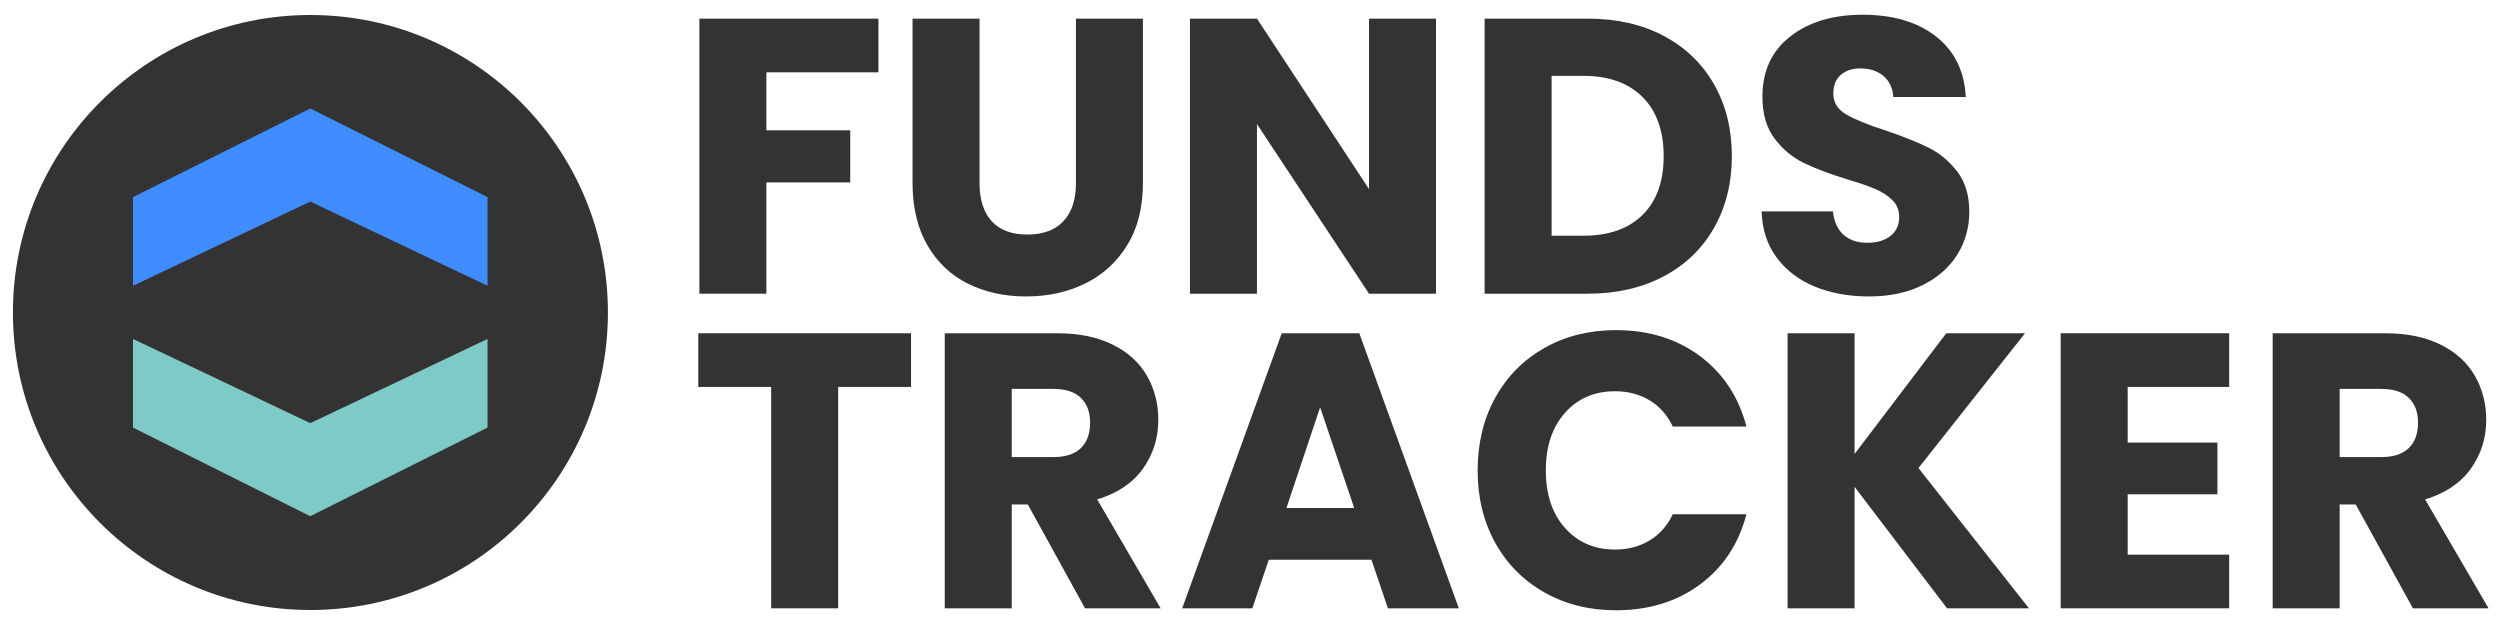
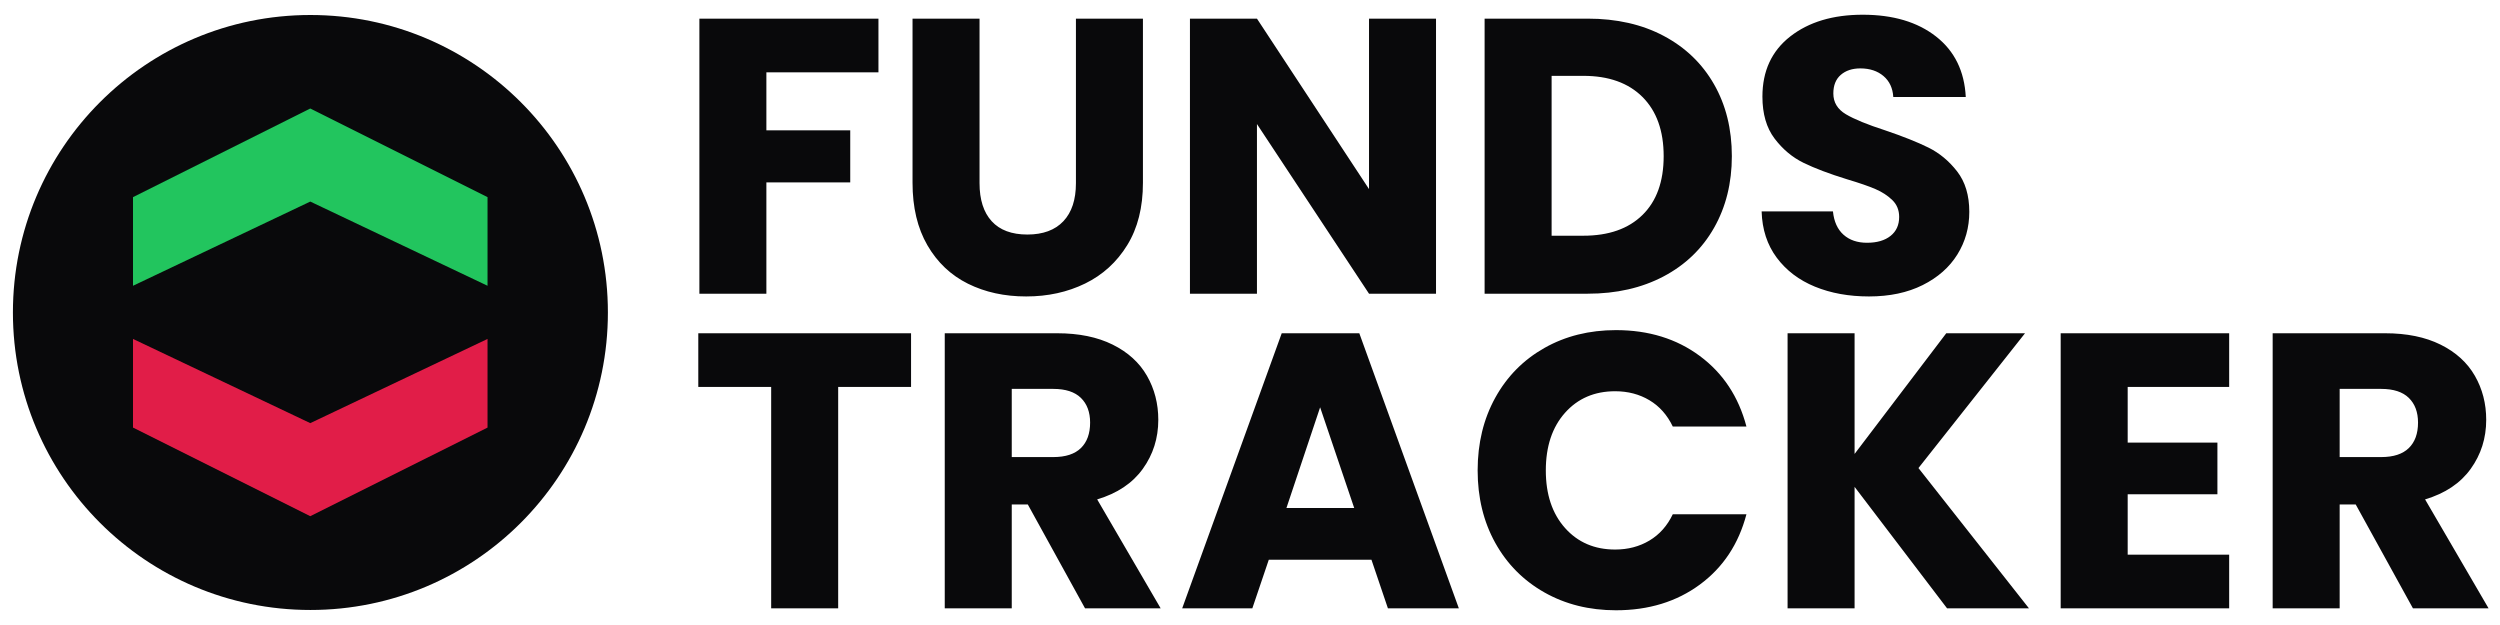
- <svg xmlns="http://www.w3.org/2000/svg" width="100%" height="100%" viewBox="0 0 1200 300" version="1.1" xml:space="preserve" style="fill-rule:evenodd;clip-rule:evenodd;stroke-linecap:round;stroke-miterlimit:1.5;">
-   <g transform="matrix(0.24,0,0,0.24,149,150)">
-     <g transform="matrix(1,0,0,1,-600,-600)">
-       <g transform="matrix(0.987538,0,0,0.987538,-32.0242,-32.0242)">
-         <circle cx="640" cy="640" r="602.509" style="fill:rgb(51,51,51);" />
-       </g>
-       <g transform="matrix(0.793491,0,0,0.793491,600,600)">
-         <g transform="matrix(1,0,0,1,-488.5,-555.5)">
-           <g transform="matrix(1,0,0,1,-147.056,-67.3771)">
-             <g transform="matrix(1.11698,0,0,1.11698,-35.0255,-159.384)">
-               <path d="M200,640L200,440L600,240L1000,440L1000,640L600,450L200,640Z" style="fill:none;stroke:black;stroke-opacity:0;stroke-width:41.03px;" />
-               <path d="M200,640L200,440L600,240L1000,440L1000,640L600,450L200,640Z" style="fill:rgb(63,140,255);" />
-             </g>
-             <g transform="matrix(1.11698,0,0,-1.11698,-35.0255,1404.38)">
-               <path d="M200,640L200,440L600,240L1000,440L1000,640L600,450L200,640Z" style="fill:none;stroke:black;stroke-opacity:0;stroke-width:41.03px;" />
-               <path d="M200,640L200,440L600,240L1000,440L1000,640L600,450L200,640Z" style="fill:rgb(125,202,199);" />
-             </g>
-           </g>
-         </g>
-       </g>
-     </g>
-   </g>
-   <g transform="matrix(3.59191,0,0,3.59191,-985.09,-931.155)">
-     <g transform="matrix(1,0,0,1,-0.768363,-0.153673)">
-       <path d="M392.411,261.881L392.411,269.055L377.435,269.055L377.435,276.804L388.641,276.804L388.641,283.768L377.435,283.768L377.435,298.639L368.482,298.639L368.482,261.881L392.411,261.881Z" style="fill:rgb(51,51,51);fill-rule:nonzero;" />
-     </g>
-     <g transform="matrix(1,0,0,1,-0.768363,-0.153673)">
-       <path d="M405.92,261.881L405.92,283.873C405.92,286.072 406.461,287.765 407.543,288.952C408.625,290.139 410.214,290.732 412.308,290.732C414.403,290.732 416.008,290.139 417.126,288.952C418.243,287.765 418.801,286.072 418.801,283.873L418.801,261.881L427.755,261.881L427.755,283.821C427.755,287.102 427.057,289.877 425.66,292.146C424.264,294.415 422.388,296.126 420.032,297.278C417.675,298.43 415.048,299.006 412.151,299.006C409.254,299.006 406.662,298.438 404.375,297.304C402.089,296.169 400.283,294.459 398.956,292.172C397.63,289.886 396.966,287.102 396.966,283.821L396.966,261.881L405.92,261.881Z" style="fill:rgb(51,51,51);fill-rule:nonzero;" />
-     </g>
-     <g transform="matrix(1,0,0,1,-0.768363,-0.153673)">
-       <path d="M466.921,298.639L457.968,298.639L442.992,275.967L442.992,298.639L434.038,298.639L434.038,261.881L442.992,261.881L457.968,284.659L457.968,261.881L466.921,261.881L466.921,298.639Z" style="fill:rgb(51,51,51);fill-rule:nonzero;" />
-     </g>
-     <g transform="matrix(1,0,0,1,-0.768363,-0.153673)">
-       <path d="M487.185,261.881C491.06,261.881 494.446,262.649 497.343,264.185C500.241,265.721 502.484,267.877 504.072,270.652C505.66,273.427 506.454,276.63 506.454,280.26C506.454,283.856 505.66,287.05 504.072,289.842C502.484,292.635 500.232,294.799 497.317,296.335C494.402,297.871 491.025,298.639 487.185,298.639L473.414,298.639L473.414,261.881L487.185,261.881ZM486.609,290.89C489.995,290.89 492.631,289.965 494.516,288.114C496.401,286.264 497.343,283.646 497.343,280.26C497.343,276.874 496.401,274.239 494.516,272.354C492.631,270.469 489.995,269.526 486.609,269.526L482.368,269.526L482.368,290.89L486.609,290.89Z" style="fill:rgb(51,51,51);fill-rule:nonzero;" />
-     </g>
-     <g transform="matrix(1,0,0,1,-0.768363,-0.153673)">
-       <path d="M524.781,299.006C522.093,299.006 519.684,298.569 517.555,297.697C515.426,296.824 513.724,295.532 512.45,293.822C511.176,292.111 510.504,290.052 510.434,287.643L519.964,287.643C520.103,289.005 520.574,290.043 521.377,290.759C522.18,291.474 523.227,291.832 524.519,291.832C525.846,291.832 526.893,291.527 527.661,290.916C528.429,290.305 528.813,289.458 528.813,288.376C528.813,287.469 528.507,286.718 527.896,286.125C527.285,285.531 526.535,285.043 525.645,284.659C524.755,284.275 523.489,283.838 521.849,283.349C519.475,282.616 517.538,281.883 516.036,281.15C514.535,280.417 513.244,279.335 512.162,277.904C511.08,276.473 510.539,274.605 510.539,272.301C510.539,268.88 511.778,266.201 514.256,264.264C516.735,262.326 519.964,261.358 523.943,261.358C527.992,261.358 531.256,262.326 533.735,264.264C536.213,266.201 537.54,268.898 537.714,272.354L528.027,272.354C527.957,271.167 527.521,270.233 526.718,269.552C525.915,268.872 524.886,268.531 523.629,268.531C522.547,268.531 521.674,268.819 521.011,269.395C520.348,269.971 520.016,270.8 520.016,271.882C520.016,273.069 520.574,273.994 521.692,274.657C522.809,275.321 524.554,276.036 526.928,276.804C529.301,277.607 531.23,278.375 532.714,279.108C534.197,279.841 535.48,280.906 536.562,282.302C537.644,283.699 538.185,285.496 538.185,287.696C538.185,289.79 537.653,291.692 536.588,293.403C535.524,295.113 533.979,296.475 531.954,297.487C529.93,298.499 527.539,299.006 524.781,299.006Z" style="fill:rgb(51,51,51);fill-rule:nonzero;" />
-     </g>
-     <g transform="matrix(1,0,0,1,1.07571,0)">
-       <path d="M394.924,303.771L394.924,310.944L385.185,310.944L385.185,340.528L376.231,340.528L376.231,310.944L366.492,310.944L366.492,303.771L394.924,303.771Z" style="fill:rgb(51,51,51);fill-rule:nonzero;" />
-     </g>
-     <g transform="matrix(1,0,0,1,1.07571,0)">
-       <path d="M418.173,340.528L410.528,326.653L408.381,326.653L408.381,340.528L399.427,340.528L399.427,303.771L414.455,303.771C417.352,303.771 419.822,304.277 421.864,305.289C423.906,306.301 425.434,307.689 426.446,309.452C427.458,311.215 427.964,313.178 427.964,315.342C427.964,317.786 427.275,319.968 425.896,321.888C424.517,323.808 422.484,325.169 419.796,325.972L428.279,340.528L418.173,340.528ZM408.381,320.317L413.931,320.317C415.572,320.317 416.803,319.915 417.623,319.112C418.443,318.31 418.853,317.175 418.853,315.709C418.853,314.313 418.443,313.213 417.623,312.41C416.803,311.607 415.572,311.206 413.931,311.206L408.381,311.206L408.381,320.317Z" style="fill:rgb(51,51,51);fill-rule:nonzero;" />
-     </g>
-     <g transform="matrix(1,0,0,1,1.07571,0)">
-       <path d="M456.449,334.035L442.73,334.035L440.531,340.528L431.158,340.528L444.458,303.771L454.826,303.771L468.126,340.528L458.648,340.528L456.449,334.035ZM454.145,327.124L449.59,313.667L445.087,327.124L454.145,327.124Z" style="fill:rgb(51,51,51);fill-rule:nonzero;" />
-     </g>
-     <g transform="matrix(1,0,0,1,1.07571,0)">
-       <path d="M470.639,322.097C470.639,318.467 471.424,315.229 472.995,312.384C474.566,309.539 476.757,307.322 479.567,305.734C482.377,304.146 485.562,303.352 489.123,303.352C493.486,303.352 497.221,304.504 500.328,306.807C503.435,309.111 505.512,312.253 506.559,316.233L496.715,316.233C495.982,314.697 494.944,313.527 493.6,312.724C492.256,311.921 490.728,311.52 489.018,311.52C486.26,311.52 484.026,312.48 482.316,314.4C480.605,316.32 479.75,318.886 479.75,322.097C479.75,325.309 480.605,327.874 482.316,329.794C484.026,331.714 486.26,332.674 489.018,332.674C490.728,332.674 492.256,332.273 493.6,331.47C494.944,330.667 495.982,329.497 496.715,327.962L506.559,327.962C505.512,331.941 503.435,335.074 500.328,337.36C497.221,339.647 493.486,340.79 489.123,340.79C485.562,340.79 482.377,339.996 479.567,338.408C476.757,336.819 474.566,334.611 472.995,331.784C471.424,328.956 470.639,325.727 470.639,322.097Z" style="fill:rgb(51,51,51);fill-rule:nonzero;" />
-     </g>
-     <g transform="matrix(1,0,0,1,1.07571,0)">
-       <path d="M533.368,340.528L521.011,324.296L521.011,340.528L512.057,340.528L512.057,303.771L521.011,303.771L521.011,319.898L533.263,303.771L543.788,303.771L529.546,321.783L544.312,340.528L533.368,340.528Z" style="fill:rgb(51,51,51);fill-rule:nonzero;" />
-     </g>
-     <g transform="matrix(1,0,0,1,1.07571,0)">
-       <path d="M557.507,310.944L557.507,318.379L569.498,318.379L569.498,325.291L557.507,325.291L557.507,333.355L571.068,333.355L571.068,340.528L548.553,340.528L548.553,303.771L571.068,303.771L571.068,310.944L557.507,310.944Z" style="fill:rgb(51,51,51);fill-rule:nonzero;" />
-     </g>
-     <g transform="matrix(1,0,0,1,1.07571,0)">
-       <path d="M595.626,340.528L587.981,326.653L585.834,326.653L585.834,340.528L576.881,340.528L576.881,303.771L591.908,303.771C594.806,303.771 597.275,304.277 599.318,305.289C601.36,306.301 602.887,307.689 603.899,309.452C604.912,311.215 605.418,313.178 605.418,315.342C605.418,317.786 604.728,319.968 603.349,321.888C601.971,323.808 599.937,325.169 597.249,325.972L605.732,340.528L595.626,340.528ZM585.834,320.317L591.385,320.317C593.025,320.317 594.256,319.915 595.076,319.112C595.897,318.31 596.307,317.175 596.307,315.709C596.307,314.313 595.897,313.213 595.076,312.41C594.256,311.607 593.025,311.206 591.385,311.206L585.834,311.206L585.834,320.317Z" style="fill:rgb(51,51,51);fill-rule:nonzero;" />
-     </g>
-   </g>
+ <svg xmlns="http://www.w3.org/2000/svg" xml:space="preserve" style="fill-rule:evenodd;clip-rule:evenodd;stroke-linecap:round;stroke-miterlimit:1.5" viewBox="0 0 1200 300">
+   <circle cx="640" cy="640" r="602.509" style="fill:hsl(240 10% 3.9%)" transform="matrix(.237 0 0 .237 -2.686 -1.686)" />
+   <path d="M200 640V440l400-200 400 200v200L600 450z" style="fill:none;stroke:#000;stroke-opacity:0;stroke-width:41.03px" transform="matrix(.21272 0 0 .21272 21.296 1.028)" />
+   <path d="M200 640V440l400-200 400 200v200L600 450z" style="fill:hsl(142.1 70.6% 45.3%)" transform="matrix(.21272 0 0 .21272 21.296 1.028)" />
+   <path d="M200 640V440l400-200 400 200v200L600 450z" style="fill:none;stroke:#000;stroke-opacity:0;stroke-width:41.03px" transform="matrix(.21272 0 0 -.21272 21.296 298.828)" />
+   <path d="M200 640V440l400-200 400 200v200L600 450z" style="fill:hsl(346.8 77.2% 49.8%)" transform="matrix(.21272 0 0 -.21272 21.296 298.828)" />
+   <path d="M392.411 261.881v7.174h-14.976v7.749h11.206v6.964h-11.206v14.871h-8.953v-36.758zM405.92 261.881v21.992q0 3.299 1.623 5.079 1.624 1.78 4.765 1.78 3.142 0 4.818-1.78t1.675-5.079v-21.992h8.954v21.94q0 4.922-2.095 8.325-2.094 3.404-5.628 5.132-3.536 1.728-7.881 1.728t-7.776-1.702q-3.429-1.702-5.419-5.132t-1.99-8.351v-21.94zM466.921 298.639h-8.953l-14.976-22.672v22.672h-8.954v-36.758h8.954l14.976 22.778v-22.778h8.953zM487.185 261.881q5.813 0 10.158 2.304 4.347 2.304 6.729 6.467t2.382 9.608q0 5.394-2.382 9.582-2.382 4.19-6.755 6.493t-10.132 2.304h-13.771v-36.758zm-.576 29.009q5.08 0 7.907-2.776t2.827-7.854q0-5.079-2.827-7.906t-7.907-2.828h-4.241v21.364zM524.781 299.006q-4.032 0-7.226-1.309-3.194-1.31-5.105-3.875t-2.016-6.179h9.53q.209 2.043 1.413 3.116t3.142 1.073q1.99 0 3.142-.916 1.152-.917 1.152-2.54 0-1.361-.917-2.251-.916-.89-2.251-1.466t-3.796-1.31q-3.56-1.1-5.813-2.199-2.251-1.1-3.874-3.246t-1.623-5.603q0-5.132 3.717-8.037 3.719-2.906 9.687-2.906 6.073 0 9.792 2.906 3.717 2.906 3.979 8.09h-9.687q-.105-1.78-1.309-2.802-1.204-1.02-3.089-1.021-1.623 0-2.618.864t-.995 2.487q0 1.78 1.676 2.775 1.675.996 5.236 2.147 3.56 1.205 5.786 2.304 2.225 1.1 3.848 3.194 1.623 2.095 1.623 5.394 0 3.14-1.597 5.707-1.596 2.565-4.634 4.084-3.036 1.518-7.173 1.519" style="fill:hsl(240 10% 3.9%);fill-rule:nonzero" transform="translate(-987.85 -931.707)scale(3.59191)" />
+   <path d="M394.924 303.771v7.173h-9.739v29.584h-8.954v-29.584h-9.739v-7.173zM418.173 340.528l-7.645-13.875h-2.147v13.875h-8.954v-36.757h15.028q4.346 0 7.409 1.518t4.582 4.163q1.518 2.644 1.518 5.89 0 3.666-2.068 6.546t-6.1 4.084l8.483 14.556zm-9.792-20.211h5.55q2.462 0 3.692-1.205 1.23-1.204 1.23-3.403 0-2.094-1.23-3.299-1.23-1.204-3.692-1.204h-5.55zM456.449 334.035H442.73l-2.199 6.493h-9.373l13.3-36.757h10.368l13.3 36.757h-9.478zm-2.304-6.911-4.555-13.457-4.503 13.457zM470.639 322.097q0-5.445 2.356-9.713 2.357-4.268 6.572-6.65t9.556-2.382q6.545 0 11.205 3.455t6.231 9.426h-9.844q-1.1-2.304-3.115-3.509-2.017-1.204-4.582-1.204-4.137 0-6.702 2.88t-2.566 7.697 2.566 7.697q2.565 2.88 6.702 2.88 2.565 0 4.582-1.204 2.016-1.205 3.115-3.508h9.844q-1.57 5.969-6.231 9.398-4.66 3.43-11.205 3.43-5.341 0-9.556-2.382-4.215-2.384-6.572-6.624-2.356-4.242-2.356-9.687M533.368 340.528l-12.357-16.232v16.232h-8.954v-36.757h8.954v16.127l12.252-16.127h10.525l-14.242 18.012 14.766 18.745zM557.507 310.944v7.435h11.991v6.912h-11.991v8.064h13.561v7.173h-22.515v-36.757h22.515v7.173zM595.626 340.528l-7.645-13.875h-2.147v13.875h-8.953v-36.757h15.027q4.346 0 7.41 1.518t4.581 4.163q1.52 2.644 1.519 5.89 0 3.666-2.069 6.546-2.067 2.88-6.1 4.084l8.483 14.556zm-9.792-20.211h5.551q2.46 0 3.691-1.205 1.231-1.204 1.231-3.403 0-2.094-1.231-3.299-1.23-1.204-3.691-1.204h-5.551z" style="fill:hsl(240 10% 3.9%);fill-rule:nonzero" transform="translate(-981.226 -931.155)scale(3.59191)" />
</svg>
